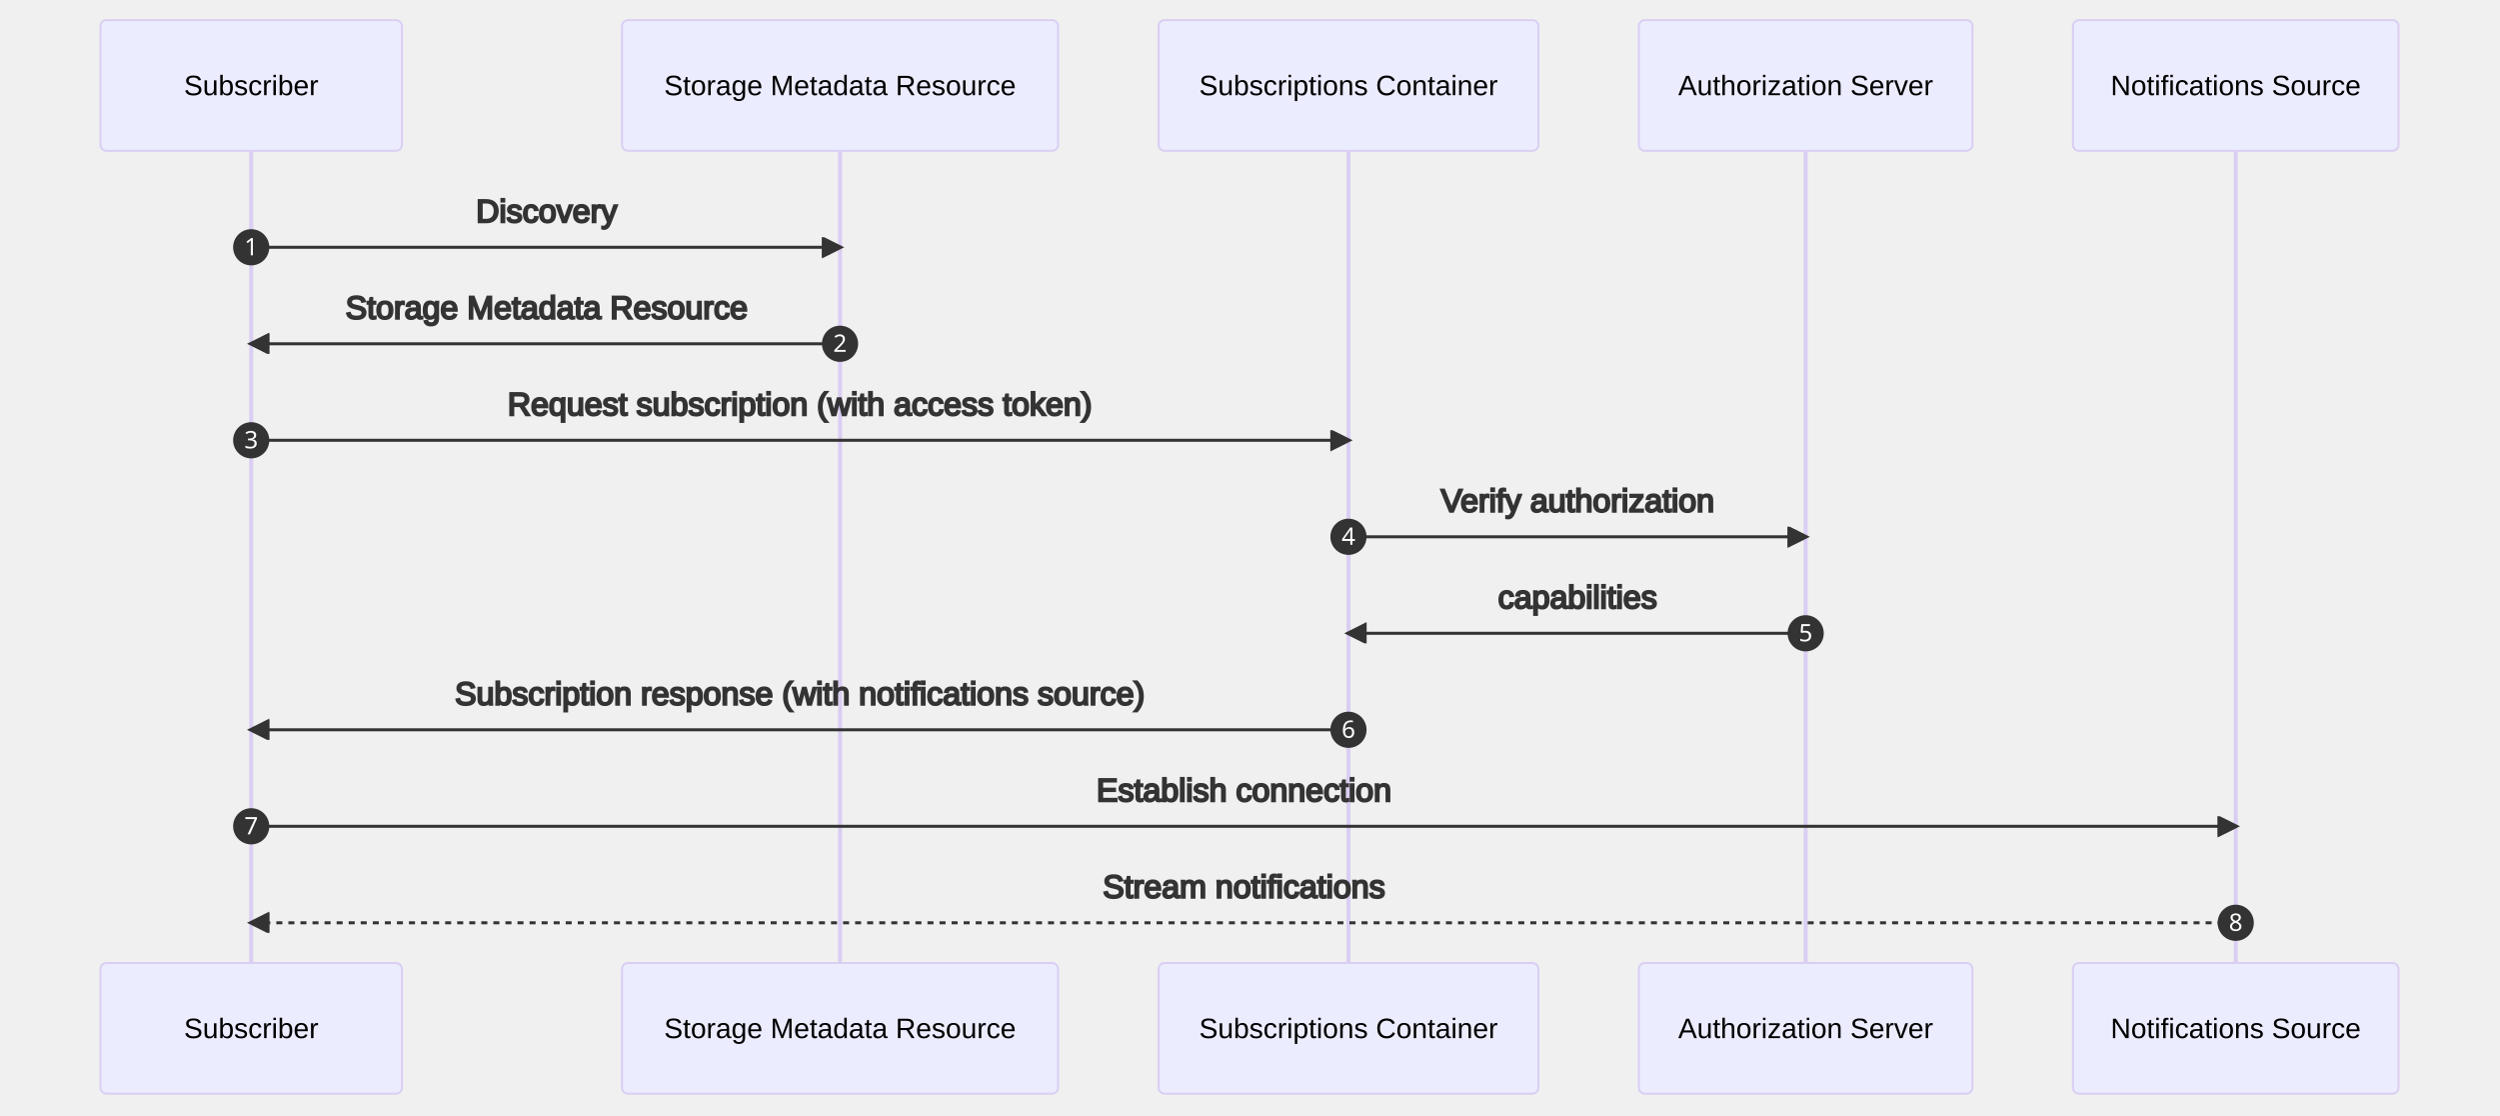
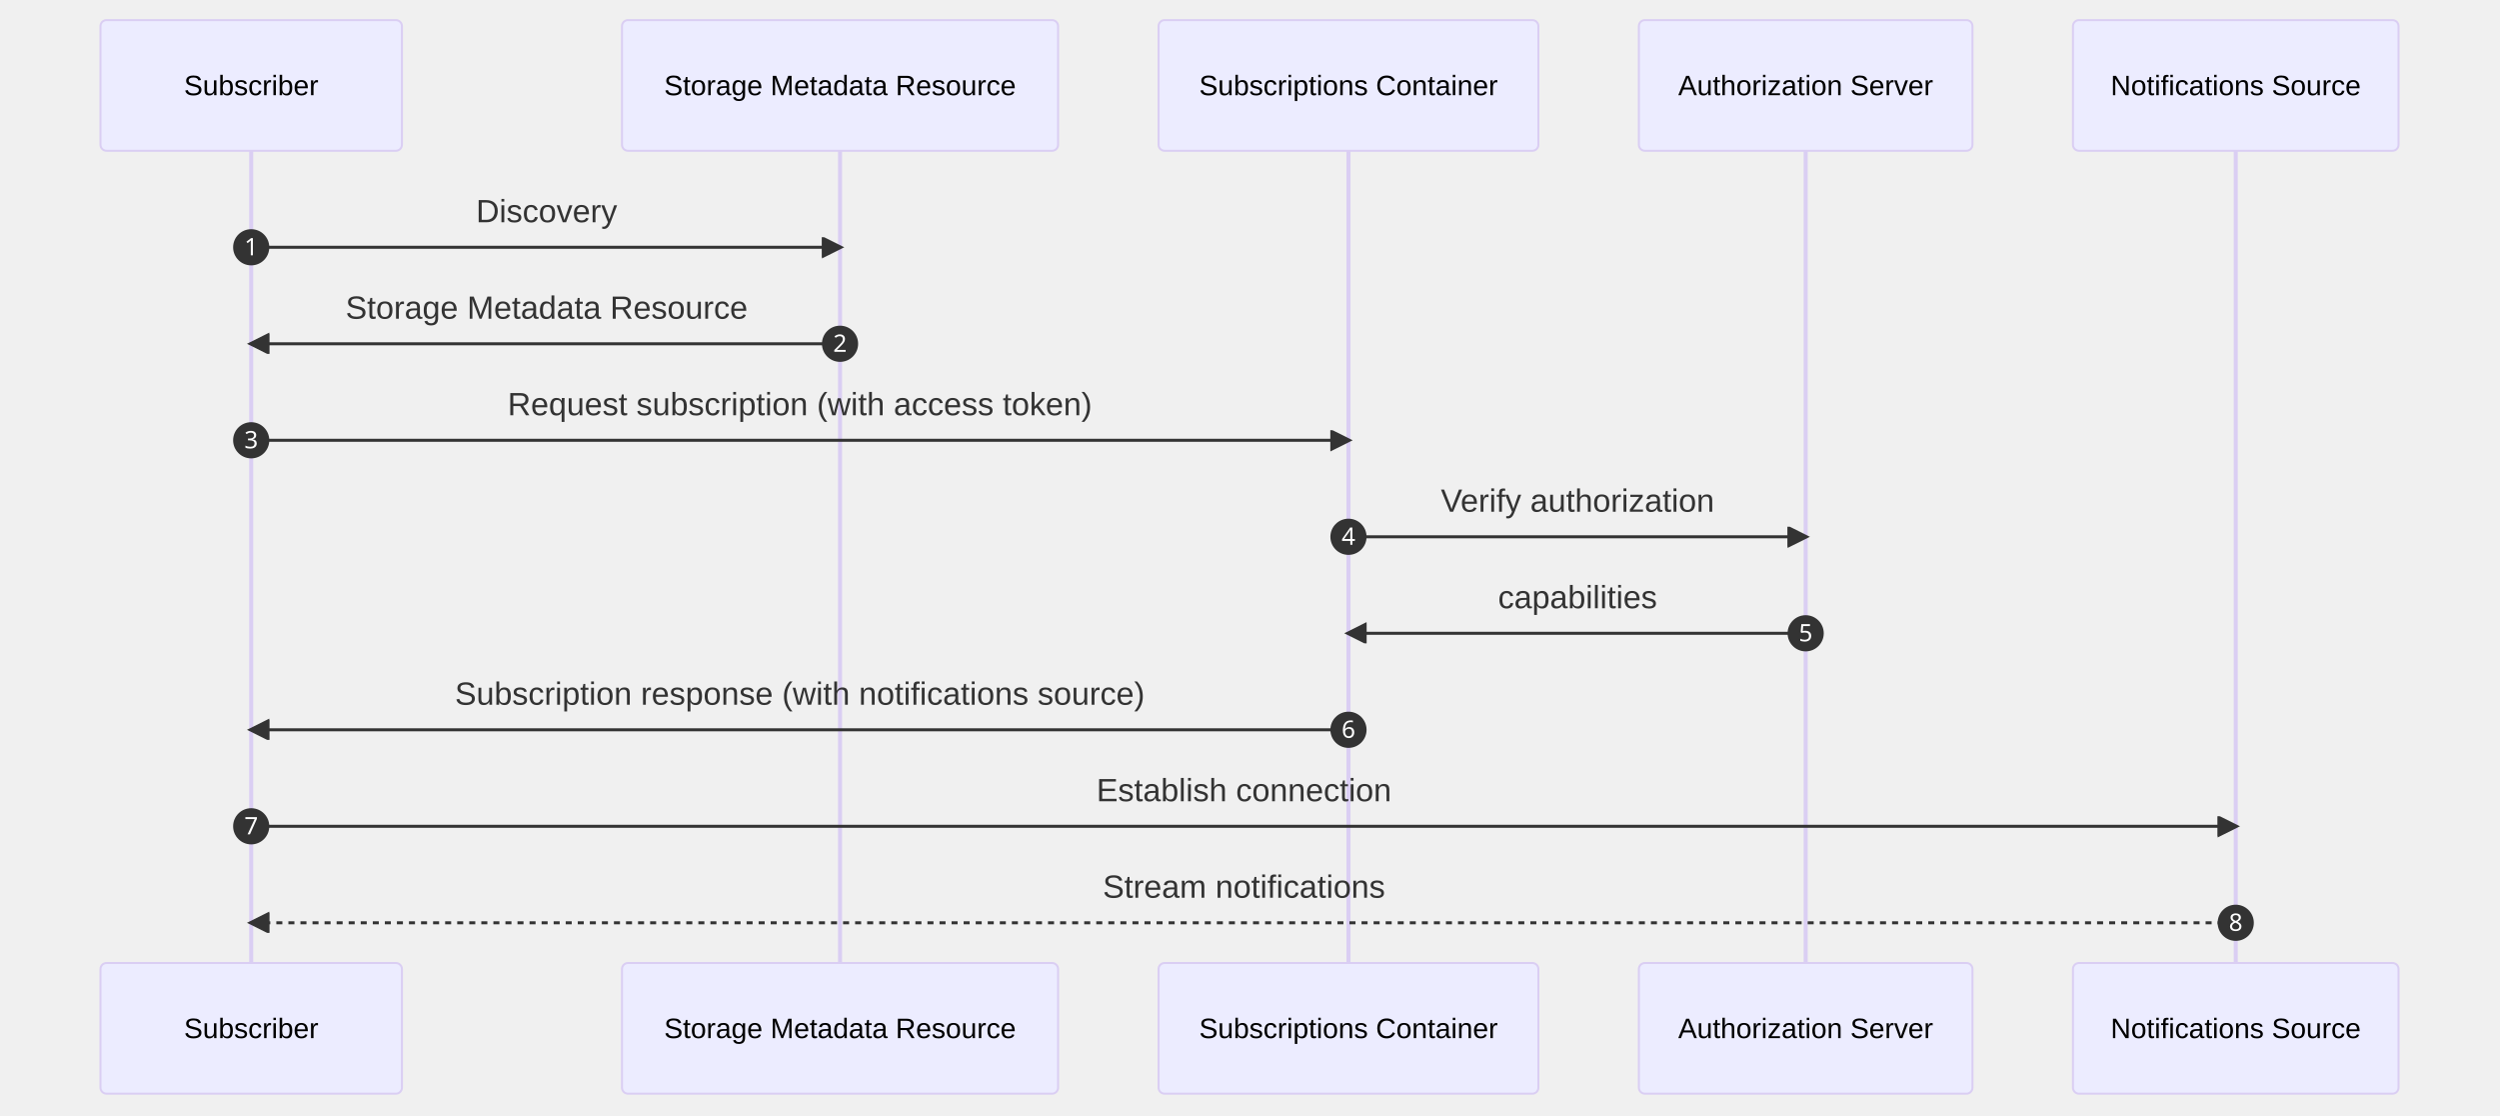
- <svg xmlns="http://www.w3.org/2000/svg" aria-labelledby="chart-title-mermaid-1664380200649 chart-desc-mermaid-1664380200649" role="img" viewBox="-50 -10 1243.5 555" style="max-width: 1243.5px; background-color: white;" height="555" width="100%" id="mermaid-1664380200649">
-   <style>#mermaid-1664380200649 {font-family:"trebuchet ms",verdana,arial,sans-serif;font-size:16px;fill:#333;}#mermaid-1664380200649 .error-icon{fill:#552222;}#mermaid-1664380200649 .error-text{fill:#552222;stroke:#552222;}#mermaid-1664380200649 .edge-thickness-normal{stroke-width:2px;}#mermaid-1664380200649 .edge-thickness-thick{stroke-width:3.5px;}#mermaid-1664380200649 .edge-pattern-solid{stroke-dasharray:0;}#mermaid-1664380200649 .edge-pattern-dashed{stroke-dasharray:3;}#mermaid-1664380200649 .edge-pattern-dotted{stroke-dasharray:2;}#mermaid-1664380200649 .marker{fill:#333333;stroke:#333333;}#mermaid-1664380200649 .marker.cross{stroke:#333333;}#mermaid-1664380200649 svg{font-family:"trebuchet ms",verdana,arial,sans-serif;font-size:16px;}#mermaid-1664380200649 .actor{stroke:hsl(259.626, 59.777%, 87.902%);fill:#ECECFF;}#mermaid-1664380200649 text.actor&gt;tspan{fill:black;stroke:none;}#mermaid-1664380200649 .actor-line{stroke:grey;}#mermaid-1664380200649 .messageLine0{stroke-width:1.5;stroke-dasharray:none;stroke:#333;}#mermaid-1664380200649 .messageLine1{stroke-width:1.5;stroke-dasharray:2,2;stroke:#333;}#mermaid-1664380200649 #arrowhead path{fill:#333;stroke:#333;}#mermaid-1664380200649 .sequenceNumber{fill:white;}#mermaid-1664380200649 #sequencenumber{fill:#333;}#mermaid-1664380200649 #crosshead path{fill:#333;stroke:#333;}#mermaid-1664380200649 .messageText{fill:#333;stroke:#333;}#mermaid-1664380200649 .labelBox{stroke:hsl(259.626, 59.777%, 87.902%);fill:#ECECFF;}#mermaid-1664380200649 .labelText,#mermaid-1664380200649 .labelText&gt;tspan{fill:black;stroke:none;}#mermaid-1664380200649 .loopText,#mermaid-1664380200649 .loopText&gt;tspan{fill:black;stroke:none;}#mermaid-1664380200649 .loopLine{stroke-width:2px;stroke-dasharray:2,2;stroke:hsl(259.626, 59.777%, 87.902%);fill:hsl(259.626, 59.777%, 87.902%);}#mermaid-1664380200649 .note{stroke:#aaaa33;fill:#fff5ad;}#mermaid-1664380200649 .noteText,#mermaid-1664380200649 .noteText&gt;tspan{fill:black;stroke:none;}#mermaid-1664380200649 .activation0{fill:#f4f4f4;stroke:#666;}#mermaid-1664380200649 .activation1{fill:#f4f4f4;stroke:#666;}#mermaid-1664380200649 .activation2{fill:#f4f4f4;stroke:#666;}#mermaid-1664380200649 .actorPopupMenu{position:absolute;}#mermaid-1664380200649 .actorPopupMenuPanel{position:absolute;fill:#ECECFF;box-shadow:0px 8px 16px 0px rgba(0,0,0,0.2);filter:drop-shadow(3px 5px 2px rgb(0 0 0 / 0.4));}#mermaid-1664380200649 .actor-man line{stroke:hsl(259.626, 59.777%, 87.902%);fill:#ECECFF;}#mermaid-1664380200649 .actor-man circle,#mermaid-1664380200649 line{stroke:hsl(259.626, 59.777%, 87.902%);fill:#ECECFF;stroke-width:2px;}#mermaid-1664380200649 :root{--mermaid-font-family:"trebuchet ms",verdana,arial,sans-serif;}</style>
+ <svg xmlns="http://www.w3.org/2000/svg" aria-labelledby="chart-title-mermaid-1665851783979 chart-desc-mermaid-1665851783979" role="img" viewBox="-50 -10 1243.5 555" style="max-width: 1243.5px; background-color: white;" width="100%" id="mermaid-1665851783979">
+   <style>#mermaid-1665851783979 {font-family:"trebuchet ms",verdana,arial,sans-serif;font-size:16px;fill:#333;}#mermaid-1665851783979 .error-icon{fill:#552222;}#mermaid-1665851783979 .error-text{fill:#552222;stroke:#552222;}#mermaid-1665851783979 .edge-thickness-normal{stroke-width:2px;}#mermaid-1665851783979 .edge-thickness-thick{stroke-width:3.5px;}#mermaid-1665851783979 .edge-pattern-solid{stroke-dasharray:0;}#mermaid-1665851783979 .edge-pattern-dashed{stroke-dasharray:3;}#mermaid-1665851783979 .edge-pattern-dotted{stroke-dasharray:2;}#mermaid-1665851783979 .marker{fill:#333333;stroke:#333333;}#mermaid-1665851783979 .marker.cross{stroke:#333333;}#mermaid-1665851783979 svg{font-family:"trebuchet ms",verdana,arial,sans-serif;font-size:16px;}#mermaid-1665851783979 .actor{stroke:hsl(259.626, 59.777%, 87.902%);fill:#ECECFF;}#mermaid-1665851783979 text.actor&gt;tspan{fill:black;stroke:none;}#mermaid-1665851783979 .actor-line{stroke:grey;}#mermaid-1665851783979 .messageLine0{stroke-width:1.5;stroke-dasharray:none;stroke:#333;}#mermaid-1665851783979 .messageLine1{stroke-width:1.5;stroke-dasharray:2,2;stroke:#333;}#mermaid-1665851783979 #arrowhead path{fill:#333;stroke:#333;}#mermaid-1665851783979 .sequenceNumber{fill:white;}#mermaid-1665851783979 #sequencenumber{fill:#333;}#mermaid-1665851783979 #crosshead path{fill:#333;stroke:#333;}#mermaid-1665851783979 .messageText{fill:#333;stroke:none;}#mermaid-1665851783979 .labelBox{stroke:hsl(259.626, 59.777%, 87.902%);fill:#ECECFF;}#mermaid-1665851783979 .labelText,#mermaid-1665851783979 .labelText&gt;tspan{fill:black;stroke:none;}#mermaid-1665851783979 .loopText,#mermaid-1665851783979 .loopText&gt;tspan{fill:black;stroke:none;}#mermaid-1665851783979 .loopLine{stroke-width:2px;stroke-dasharray:2,2;stroke:hsl(259.626, 59.777%, 87.902%);fill:hsl(259.626, 59.777%, 87.902%);}#mermaid-1665851783979 .note{stroke:#aaaa33;fill:#fff5ad;}#mermaid-1665851783979 .noteText,#mermaid-1665851783979 .noteText&gt;tspan{fill:black;stroke:none;}#mermaid-1665851783979 .activation0{fill:#f4f4f4;stroke:#666;}#mermaid-1665851783979 .activation1{fill:#f4f4f4;stroke:#666;}#mermaid-1665851783979 .activation2{fill:#f4f4f4;stroke:#666;}#mermaid-1665851783979 .actorPopupMenu{position:absolute;}#mermaid-1665851783979 .actorPopupMenuPanel{position:absolute;fill:#ECECFF;box-shadow:0px 8px 16px 0px rgba(0,0,0,0.2);filter:drop-shadow(3px 5px 2px rgb(0 0 0 / 0.4));}#mermaid-1665851783979 .actor-man line{stroke:hsl(259.626, 59.777%, 87.902%);fill:#ECECFF;}#mermaid-1665851783979 .actor-man circle,#mermaid-1665851783979 line{stroke:hsl(259.626, 59.777%, 87.902%);fill:#ECECFF;stroke-width:2px;}#mermaid-1665851783979 :root{--mermaid-font-family:"trebuchet ms",verdana,arial,sans-serif;}</style>
  <g />
  <defs>
    <symbol height="24" width="24" id="computer">
      <path d="M2 2v13h20v-13h-20zm18 11h-16v-9h16v9zm-10.228 6l.466-1h3.524l.467 1h-4.457zm14.228 3h-24l2-6h2.104l-1.33 4h18.45l-1.297-4h2.073l2 6zm-5-10h-14v-7h14v7z" transform="scale(.5)" />
    </symbol>
  </defs>
  <defs>
    <symbol clip-rule="evenodd" fill-rule="evenodd" id="database">
      <path d="M12.258.001l.256.004.255.005.253.008.251.01.249.012.247.015.246.016.242.019.241.02.239.023.236.024.233.027.231.028.229.031.225.032.223.034.22.036.217.038.214.04.211.041.208.043.205.045.201.046.198.048.194.05.191.051.187.053.183.054.18.056.175.057.172.059.168.06.163.061.16.063.155.064.15.066.074.033.073.033.071.034.07.034.069.035.068.035.067.035.066.035.064.036.064.036.062.036.06.036.06.037.058.037.058.037.055.038.055.038.053.038.052.038.051.039.05.039.048.039.047.039.045.04.044.04.043.04.041.04.04.041.039.041.037.041.036.041.034.041.033.042.032.042.03.042.029.042.027.042.026.043.024.043.023.043.021.043.02.043.018.044.017.043.015.044.013.044.012.044.011.045.009.044.007.045.006.045.004.045.002.045.001.045v17l-.001.045-.002.045-.004.045-.006.045-.007.045-.009.044-.011.045-.012.044-.013.044-.015.044-.017.043-.018.044-.02.043-.021.043-.023.043-.024.043-.026.043-.027.042-.029.042-.03.042-.032.042-.033.042-.034.041-.036.041-.037.041-.039.041-.04.041-.041.04-.043.04-.044.04-.045.04-.047.039-.048.039-.05.039-.051.039-.052.038-.053.038-.055.038-.055.038-.058.037-.058.037-.06.037-.06.036-.062.036-.064.036-.064.036-.066.035-.067.035-.068.035-.069.035-.07.034-.071.034-.073.033-.074.033-.15.066-.155.064-.16.063-.163.061-.168.06-.172.059-.175.057-.18.056-.183.054-.187.053-.191.051-.194.05-.198.048-.201.046-.205.045-.208.043-.211.041-.214.04-.217.038-.22.036-.223.034-.225.032-.229.031-.231.028-.233.027-.236.024-.239.023-.241.02-.242.019-.246.016-.247.015-.249.012-.251.01-.253.008-.255.005-.256.004-.258.001-.258-.001-.256-.004-.255-.005-.253-.008-.251-.01-.249-.012-.247-.015-.245-.016-.243-.019-.241-.02-.238-.023-.236-.024-.234-.027-.231-.028-.228-.031-.226-.032-.223-.034-.22-.036-.217-.038-.214-.04-.211-.041-.208-.043-.204-.045-.201-.046-.198-.048-.195-.05-.19-.051-.187-.053-.184-.054-.179-.056-.176-.057-.172-.059-.167-.06-.164-.061-.159-.063-.155-.064-.151-.066-.074-.033-.072-.033-.072-.034-.07-.034-.069-.035-.068-.035-.067-.035-.066-.035-.064-.036-.063-.036-.062-.036-.061-.036-.06-.037-.058-.037-.057-.037-.056-.038-.055-.038-.053-.038-.052-.038-.051-.039-.049-.039-.049-.039-.046-.039-.046-.04-.044-.04-.043-.04-.041-.04-.04-.041-.039-.041-.037-.041-.036-.041-.034-.041-.033-.042-.032-.042-.03-.042-.029-.042-.027-.042-.026-.043-.024-.043-.023-.043-.021-.043-.02-.043-.018-.044-.017-.043-.015-.044-.013-.044-.012-.044-.011-.045-.009-.044-.007-.045-.006-.045-.004-.045-.002-.045-.001-.045v-17l.001-.045.002-.045.004-.045.006-.045.007-.045.009-.044.011-.045.012-.044.013-.044.015-.044.017-.043.018-.044.02-.043.021-.043.023-.043.024-.043.026-.043.027-.042.029-.042.03-.042.032-.042.033-.042.034-.041.036-.041.037-.041.039-.041.04-.041.041-.04.043-.04.044-.04.046-.04.046-.039.049-.039.049-.039.051-.039.052-.038.053-.038.055-.038.056-.038.057-.037.058-.037.06-.037.061-.036.062-.036.063-.036.064-.036.066-.035.067-.035.068-.035.069-.035.07-.034.072-.034.072-.033.074-.033.151-.066.155-.064.159-.063.164-.061.167-.06.172-.059.176-.057.179-.056.184-.054.187-.053.19-.051.195-.05.198-.048.201-.046.204-.045.208-.043.211-.041.214-.04.217-.038.22-.036.223-.034.226-.032.228-.031.231-.028.234-.027.236-.024.238-.023.241-.02.243-.019.245-.016.247-.015.249-.012.251-.01.253-.008.255-.005.256-.004.258-.001.258.001zm-9.258 20.499v.01l.001.021.003.021.004.022.005.021.006.022.007.022.009.023.01.022.011.023.012.023.013.023.015.023.016.024.017.023.018.024.019.024.021.024.022.025.023.024.024.025.052.049.056.05.061.051.066.051.07.051.075.051.079.052.084.052.088.052.092.052.097.052.102.051.105.052.11.052.114.051.119.051.123.051.127.05.131.05.135.05.139.048.144.049.147.047.152.047.155.047.16.045.163.045.167.043.171.043.176.041.178.041.183.039.187.039.19.037.194.035.197.035.202.033.204.031.209.03.212.029.216.027.219.025.222.024.226.021.23.02.233.018.236.016.24.015.243.012.246.01.249.008.253.005.256.004.259.001.26-.001.257-.004.254-.005.25-.008.247-.011.244-.012.241-.014.237-.016.233-.018.231-.021.226-.021.224-.024.22-.026.216-.027.212-.028.21-.031.205-.031.202-.034.198-.034.194-.036.191-.037.187-.039.183-.04.179-.04.175-.042.172-.043.168-.044.163-.045.16-.046.155-.046.152-.047.148-.048.143-.049.139-.049.136-.05.131-.05.126-.05.123-.051.118-.052.114-.051.11-.052.106-.052.101-.052.096-.052.092-.052.088-.053.083-.051.079-.052.074-.052.07-.051.065-.051.06-.051.056-.05.051-.05.023-.024.023-.025.021-.024.02-.024.019-.024.018-.024.017-.024.015-.023.014-.024.013-.023.012-.023.01-.023.01-.022.008-.022.006-.022.006-.022.004-.022.004-.021.001-.021.001-.021v-4.127l-.077.055-.08.053-.083.054-.085.053-.087.052-.09.052-.093.051-.095.05-.097.05-.1.049-.102.049-.105.048-.106.047-.109.047-.111.046-.114.045-.115.045-.118.044-.12.043-.122.042-.124.042-.126.041-.128.04-.13.04-.132.038-.134.038-.135.037-.138.037-.139.035-.142.035-.143.034-.144.033-.147.032-.148.031-.15.03-.151.03-.153.029-.154.027-.156.027-.158.026-.159.025-.161.024-.162.023-.163.022-.165.021-.166.02-.167.019-.169.018-.169.017-.171.016-.173.015-.173.014-.175.013-.175.012-.177.011-.178.01-.179.008-.179.008-.181.006-.182.005-.182.004-.184.003-.184.002h-.37l-.184-.002-.184-.003-.182-.004-.182-.005-.181-.006-.179-.008-.179-.008-.178-.01-.176-.011-.176-.012-.175-.013-.173-.014-.172-.015-.171-.016-.17-.017-.169-.018-.167-.019-.166-.02-.165-.021-.163-.022-.162-.023-.161-.024-.159-.025-.157-.026-.156-.027-.155-.027-.153-.029-.151-.03-.15-.03-.148-.031-.146-.032-.145-.033-.143-.034-.141-.035-.14-.035-.137-.037-.136-.037-.134-.038-.132-.038-.13-.04-.128-.04-.126-.041-.124-.042-.122-.042-.12-.044-.117-.043-.116-.045-.113-.045-.112-.046-.109-.047-.106-.047-.105-.048-.102-.049-.1-.049-.097-.05-.095-.05-.093-.052-.09-.051-.087-.052-.085-.053-.083-.054-.08-.054-.077-.054v4.127zm0-5.654v.011l.001.021.003.021.004.021.005.022.006.022.007.022.009.022.01.022.011.023.012.023.013.023.015.024.016.023.017.024.018.024.019.024.021.024.022.024.023.025.024.024.052.05.056.05.061.05.066.051.07.051.075.052.079.051.084.052.088.052.092.052.097.052.102.052.105.052.11.051.114.051.119.052.123.05.127.051.131.05.135.049.139.049.144.048.147.048.152.047.155.046.16.045.163.045.167.044.171.042.176.042.178.04.183.04.187.038.19.037.194.036.197.034.202.033.204.032.209.03.212.028.216.027.219.025.222.024.226.022.23.02.233.018.236.016.24.014.243.012.246.01.249.008.253.006.256.003.259.001.26-.001.257-.003.254-.006.25-.008.247-.01.244-.012.241-.015.237-.016.233-.018.231-.02.226-.022.224-.024.22-.025.216-.027.212-.029.21-.03.205-.032.202-.033.198-.035.194-.036.191-.037.187-.039.183-.039.179-.041.175-.042.172-.043.168-.044.163-.045.16-.045.155-.047.152-.047.148-.048.143-.048.139-.05.136-.049.131-.05.126-.051.123-.051.118-.051.114-.052.11-.052.106-.052.101-.052.096-.052.092-.052.088-.052.083-.052.079-.052.074-.051.07-.052.065-.051.06-.05.056-.051.051-.049.023-.025.023-.024.021-.025.02-.024.019-.024.018-.024.017-.024.015-.023.014-.023.013-.024.012-.022.01-.023.01-.023.008-.022.006-.022.006-.022.004-.021.004-.022.001-.021.001-.021v-4.139l-.077.054-.08.054-.083.054-.085.052-.087.053-.09.051-.093.051-.095.051-.097.05-.1.049-.102.049-.105.048-.106.047-.109.047-.111.046-.114.045-.115.044-.118.044-.12.044-.122.042-.124.042-.126.041-.128.04-.13.039-.132.039-.134.038-.135.037-.138.036-.139.036-.142.035-.143.033-.144.033-.147.033-.148.031-.15.03-.151.03-.153.028-.154.028-.156.027-.158.026-.159.025-.161.024-.162.023-.163.022-.165.021-.166.02-.167.019-.169.018-.169.017-.171.016-.173.015-.173.014-.175.013-.175.012-.177.011-.178.009-.179.009-.179.007-.181.007-.182.005-.182.004-.184.003-.184.002h-.37l-.184-.002-.184-.003-.182-.004-.182-.005-.181-.007-.179-.007-.179-.009-.178-.009-.176-.011-.176-.012-.175-.013-.173-.014-.172-.015-.171-.016-.17-.017-.169-.018-.167-.019-.166-.02-.165-.021-.163-.022-.162-.023-.161-.024-.159-.025-.157-.026-.156-.027-.155-.028-.153-.028-.151-.03-.15-.03-.148-.031-.146-.033-.145-.033-.143-.033-.141-.035-.14-.036-.137-.036-.136-.037-.134-.038-.132-.039-.13-.039-.128-.04-.126-.041-.124-.042-.122-.043-.12-.043-.117-.044-.116-.044-.113-.046-.112-.046-.109-.046-.106-.047-.105-.048-.102-.049-.1-.049-.097-.05-.095-.051-.093-.051-.09-.051-.087-.053-.085-.052-.083-.054-.08-.054-.077-.054v4.139zm0-5.666v.011l.001.02.003.022.004.021.005.022.006.021.007.022.009.023.01.022.011.023.012.023.013.023.015.023.016.024.017.024.018.023.019.024.021.025.022.024.023.024.024.025.052.05.056.05.061.05.066.051.07.051.075.052.079.051.084.052.088.052.092.052.097.052.102.052.105.051.11.052.114.051.119.051.123.051.127.05.131.05.135.05.139.049.144.048.147.048.152.047.155.046.16.045.163.045.167.043.171.043.176.042.178.04.183.04.187.038.19.037.194.036.197.034.202.033.204.032.209.03.212.028.216.027.219.025.222.024.226.021.23.02.233.018.236.017.24.014.243.012.246.01.249.008.253.006.256.003.259.001.26-.001.257-.003.254-.006.25-.008.247-.01.244-.013.241-.014.237-.016.233-.018.231-.02.226-.022.224-.024.22-.025.216-.027.212-.029.21-.03.205-.032.202-.033.198-.035.194-.036.191-.037.187-.039.183-.039.179-.041.175-.042.172-.043.168-.044.163-.045.16-.045.155-.047.152-.047.148-.048.143-.049.139-.049.136-.049.131-.051.126-.05.123-.051.118-.052.114-.051.11-.052.106-.052.101-.052.096-.052.092-.052.088-.052.083-.052.079-.052.074-.052.07-.051.065-.051.06-.051.056-.05.051-.049.023-.025.023-.025.021-.024.02-.024.019-.024.018-.024.017-.024.015-.023.014-.024.013-.023.012-.023.01-.022.01-.023.008-.022.006-.022.006-.022.004-.022.004-.021.001-.021.001-.021v-4.153l-.077.054-.08.054-.083.053-.085.053-.087.053-.09.051-.093.051-.095.051-.097.05-.1.049-.102.048-.105.048-.106.048-.109.046-.111.046-.114.046-.115.044-.118.044-.12.043-.122.043-.124.042-.126.041-.128.04-.13.039-.132.039-.134.038-.135.037-.138.036-.139.036-.142.034-.143.034-.144.033-.147.032-.148.032-.15.03-.151.03-.153.028-.154.028-.156.027-.158.026-.159.024-.161.024-.162.023-.163.023-.165.021-.166.02-.167.019-.169.018-.169.017-.171.016-.173.015-.173.014-.175.013-.175.012-.177.01-.178.01-.179.009-.179.007-.181.006-.182.006-.182.004-.184.003-.184.001-.185.001-.185-.001-.184-.001-.184-.003-.182-.004-.182-.006-.181-.006-.179-.007-.179-.009-.178-.01-.176-.01-.176-.012-.175-.013-.173-.014-.172-.015-.171-.016-.17-.017-.169-.018-.167-.019-.166-.02-.165-.021-.163-.023-.162-.023-.161-.024-.159-.024-.157-.026-.156-.027-.155-.028-.153-.028-.151-.03-.15-.03-.148-.032-.146-.032-.145-.033-.143-.034-.141-.034-.14-.036-.137-.036-.136-.037-.134-.038-.132-.039-.13-.039-.128-.041-.126-.041-.124-.041-.122-.043-.12-.043-.117-.044-.116-.044-.113-.046-.112-.046-.109-.046-.106-.048-.105-.048-.102-.048-.1-.05-.097-.049-.095-.051-.093-.051-.09-.052-.087-.052-.085-.053-.083-.053-.08-.054-.077-.054v4.153zm8.74-8.179l-.257.004-.254.005-.25.008-.247.011-.244.012-.241.014-.237.016-.233.018-.231.021-.226.022-.224.023-.22.026-.216.027-.212.028-.21.031-.205.032-.202.033-.198.034-.194.036-.191.038-.187.038-.183.04-.179.041-.175.042-.172.043-.168.043-.163.045-.16.046-.155.046-.152.048-.148.048-.143.048-.139.049-.136.05-.131.05-.126.051-.123.051-.118.051-.114.052-.11.052-.106.052-.101.052-.096.052-.092.052-.088.052-.083.052-.079.052-.074.051-.07.052-.065.051-.06.05-.056.05-.051.05-.023.025-.023.024-.021.024-.02.025-.019.024-.018.024-.017.023-.015.024-.014.023-.013.023-.012.023-.01.023-.01.022-.008.022-.006.023-.006.021-.004.022-.004.021-.001.021-.001.021.001.021.001.021.004.021.004.022.006.021.006.023.008.022.01.022.01.023.012.023.013.023.014.023.015.024.017.023.018.024.019.024.02.025.021.024.023.024.023.025.051.05.056.05.06.05.065.051.07.052.074.051.079.052.083.052.088.052.092.052.096.052.101.052.106.052.11.052.114.052.118.051.123.051.126.051.131.05.136.05.139.049.143.048.148.048.152.048.155.046.16.046.163.045.168.043.172.043.175.042.179.041.183.04.187.038.191.038.194.036.198.034.202.033.205.032.21.031.212.028.216.027.22.026.224.023.226.022.231.021.233.018.237.016.241.014.244.012.247.011.25.008.254.005.257.004.26.001.26-.001.257-.004.254-.005.25-.008.247-.011.244-.012.241-.014.237-.016.233-.018.231-.021.226-.022.224-.023.22-.026.216-.027.212-.028.21-.031.205-.032.202-.033.198-.034.194-.036.191-.038.187-.038.183-.04.179-.041.175-.042.172-.043.168-.043.163-.045.16-.046.155-.046.152-.048.148-.048.143-.048.139-.049.136-.05.131-.05.126-.051.123-.051.118-.051.114-.052.11-.052.106-.052.101-.052.096-.052.092-.052.088-.052.083-.052.079-.052.074-.051.07-.052.065-.051.06-.05.056-.05.051-.05.023-.025.023-.024.021-.024.02-.025.019-.024.018-.024.017-.023.015-.024.014-.023.013-.023.012-.023.01-.023.01-.022.008-.022.006-.023.006-.021.004-.022.004-.021.001-.021.001-.021-.001-.021-.001-.021-.004-.021-.004-.022-.006-.021-.006-.023-.008-.022-.01-.022-.01-.023-.012-.023-.013-.023-.014-.023-.015-.024-.017-.023-.018-.024-.019-.024-.02-.025-.021-.024-.023-.024-.023-.025-.051-.05-.056-.05-.06-.05-.065-.051-.07-.052-.074-.051-.079-.052-.083-.052-.088-.052-.092-.052-.096-.052-.101-.052-.106-.052-.11-.052-.114-.052-.118-.051-.123-.051-.126-.051-.131-.05-.136-.05-.139-.049-.143-.048-.148-.048-.152-.048-.155-.046-.16-.046-.163-.045-.168-.043-.172-.043-.175-.042-.179-.041-.183-.04-.187-.038-.191-.038-.194-.036-.198-.034-.202-.033-.205-.032-.21-.031-.212-.028-.216-.027-.22-.026-.224-.023-.226-.022-.231-.021-.233-.018-.237-.016-.241-.014-.244-.012-.247-.011-.25-.008-.254-.005-.257-.004-.26-.001-.26.001z" transform="scale(.5)" />
    </symbol>
  </defs>
  <defs>
    <symbol height="24" width="24" id="clock">
      <path d="M12 2c5.514 0 10 4.486 10 10s-4.486 10-10 10-10-4.486-10-10 4.486-10 10-10zm0-2c-6.627 0-12 5.373-12 12s5.373 12 12 12 12-5.373 12-12-5.373-12-12-12zm5.848 12.459c.202.038.202.333.001.372-1.907.361-6.045 1.111-6.547 1.111-.719 0-1.301-.582-1.301-1.301 0-.512.77-5.447 1.125-7.445.034-.192.312-.181.343.014l.985 6.238 5.394 1.011z" transform="scale(.5)" />
    </symbol>
  </defs>
  <g>
    <line stroke="#999" stroke-width="0.5px" class="200" y2="489" x2="75" y1="5" x1="75" id="actor0" />
    <g id="root-0">
      <rect class="actor" ry="3" rx="3" height="65" width="150" stroke="#666" fill="#eaeaea" y="0" x="0" />
      <text style="text-anchor: middle; font-size: 14px; font-weight: 400;" class="actor" alignment-baseline="central" dominant-baseline="central" y="32.5" x="75">
        <tspan dy="0" x="75">Subscriber</tspan>
      </text>
    </g>
  </g>
  <g>
    <line stroke="#999" stroke-width="0.5px" class="200" y2="489" x2="368" y1="5" x1="368" id="actor1" />
    <g id="root-1">
      <rect class="actor" ry="3" rx="3" height="65" width="217" stroke="#666" fill="#eaeaea" y="0" x="259.5" />
      <text style="text-anchor: middle; font-size: 14px; font-weight: 400;" class="actor" alignment-baseline="central" dominant-baseline="central" y="32.5" x="368">
        <tspan dy="0" x="368">Storage Metadata Resource</tspan>
      </text>
    </g>
  </g>
  <g>
    <line stroke="#999" stroke-width="0.5px" class="200" y2="489" x2="621" y1="5" x1="621" id="actor2" />
    <g id="root-2">
      <rect class="actor" ry="3" rx="3" height="65" width="189" stroke="#666" fill="#eaeaea" y="0" x="526.5" />
      <text style="text-anchor: middle; font-size: 14px; font-weight: 400;" class="actor" alignment-baseline="central" dominant-baseline="central" y="32.5" x="621">
        <tspan dy="0" x="621">Subscriptions Container</tspan>
      </text>
    </g>
  </g>
  <g>
    <line stroke="#999" stroke-width="0.5px" class="200" y2="489" x2="848.5" y1="5" x1="848.5" id="actor3" />
    <g id="root-3">
      <rect class="actor" ry="3" rx="3" height="65" width="166" stroke="#666" fill="#eaeaea" y="0" x="765.5" />
      <text style="text-anchor: middle; font-size: 14px; font-weight: 400;" class="actor" alignment-baseline="central" dominant-baseline="central" y="32.5" x="848.5">
        <tspan dy="0" x="848.5">Authorization Server</tspan>
      </text>
    </g>
  </g>
  <g>
    <line stroke="#999" stroke-width="0.5px" class="200" y2="489" x2="1062.5" y1="5" x1="1062.5" id="actor4" />
    <g id="root-4">
      <rect class="actor" ry="3" rx="3" height="65" width="162" stroke="#666" fill="#eaeaea" y="0" x="981.5" />
      <text style="text-anchor: middle; font-size: 14px; font-weight: 400;" class="actor" alignment-baseline="central" dominant-baseline="central" y="32.5" x="1062.5">
        <tspan dy="0" x="1062.5">Notifications Source</tspan>
      </text>
    </g>
  </g>
  <defs>
    <marker orient="auto" markerHeight="12" markerWidth="12" markerUnits="userSpaceOnUse" refY="5" refX="9" id="arrowhead">
      <path d="M 0 0 L 10 5 L 0 10 z" />
    </marker>
  </defs>
  <defs>
    <marker refY="4" refX="16" orient="auto" markerHeight="8" markerWidth="15" id="crosshead">
      <path style="stroke-dasharray: 0, 0;" d="M 9,2 V 6 L16,4 Z" stroke-width="1px" stroke="#000000" fill="black" />
      <path style="stroke-dasharray: 0, 0;" d="M 0,1 L 6,7 M 6,1 L 0,7" stroke-width="1px" stroke="#000000" fill="none" />
    </marker>
  </defs>
  <defs>
    <marker orient="auto" markerHeight="28" markerWidth="20" refY="7" refX="18" id="filled-head">
      <path d="M 18,7 L9,13 L14,7 L9,1 Z" />
    </marker>
  </defs>
  <defs>
    <marker orient="auto" markerHeight="40" markerWidth="60" refY="15" refX="15" id="sequencenumber">
      <circle r="6" cy="15" cx="15" />
    </marker>
  </defs>
  <text style="font-size: 16px; font-weight: 400;" dy="1em" class="messageText" alignment-baseline="middle" dominant-baseline="middle" text-anchor="middle" y="80" x="222">Discovery</text>
  <line style="fill: none;" marker-start="url(#sequencenumber)" marker-end="url(#arrowhead)" stroke="none" stroke-width="2" class="messageLine0" y2="113" x2="368" y1="113" x1="75" />
  <text class="sequenceNumber" text-anchor="middle" font-size="12px" font-family="sans-serif" y="117" x="75">1</text>
  <text style="font-size: 16px; font-weight: 400;" dy="1em" class="messageText" alignment-baseline="middle" dominant-baseline="middle" text-anchor="middle" y="128" x="222">Storage Metadata Resource</text>
  <line style="fill: none;" marker-start="url(#sequencenumber)" marker-end="url(#arrowhead)" stroke="none" stroke-width="2" class="messageLine0" y2="161" x2="75" y1="161" x1="368" />
  <text class="sequenceNumber" text-anchor="middle" font-size="12px" font-family="sans-serif" y="165" x="368">2</text>
  <text style="font-size: 16px; font-weight: 400;" dy="1em" class="messageText" alignment-baseline="middle" dominant-baseline="middle" text-anchor="middle" y="176" x="348">Request subscription (with access token)</text>
  <line style="fill: none;" marker-start="url(#sequencenumber)" marker-end="url(#arrowhead)" stroke="none" stroke-width="2" class="messageLine0" y2="209" x2="621" y1="209" x1="75" />
  <text class="sequenceNumber" text-anchor="middle" font-size="12px" font-family="sans-serif" y="213" x="75">3</text>
  <text style="font-size: 16px; font-weight: 400;" dy="1em" class="messageText" alignment-baseline="middle" dominant-baseline="middle" text-anchor="middle" y="224" x="735">Verify authorization</text>
  <line style="fill: none;" marker-start="url(#sequencenumber)" marker-end="url(#arrowhead)" stroke="none" stroke-width="2" class="messageLine0" y2="257" x2="848.5" y1="257" x1="621" />
  <text class="sequenceNumber" text-anchor="middle" font-size="12px" font-family="sans-serif" y="261" x="621">4</text>
  <text style="font-size: 16px; font-weight: 400;" dy="1em" class="messageText" alignment-baseline="middle" dominant-baseline="middle" text-anchor="middle" y="272" x="735">capabilities</text>
  <line style="fill: none;" marker-start="url(#sequencenumber)" marker-end="url(#arrowhead)" stroke="none" stroke-width="2" class="messageLine0" y2="305" x2="621" y1="305" x1="848.5" />
  <text class="sequenceNumber" text-anchor="middle" font-size="12px" font-family="sans-serif" y="309" x="848.5">5</text>
  <text style="font-size: 16px; font-weight: 400;" dy="1em" class="messageText" alignment-baseline="middle" dominant-baseline="middle" text-anchor="middle" y="320" x="348">Subscription response (with notifications source)</text>
  <line style="fill: none;" marker-start="url(#sequencenumber)" marker-end="url(#arrowhead)" stroke="none" stroke-width="2" class="messageLine0" y2="353" x2="75" y1="353" x1="621" />
  <text class="sequenceNumber" text-anchor="middle" font-size="12px" font-family="sans-serif" y="357" x="621">6</text>
  <text style="font-size: 16px; font-weight: 400;" dy="1em" class="messageText" alignment-baseline="middle" dominant-baseline="middle" text-anchor="middle" y="368" x="569">Establish connection</text>
  <line style="fill: none;" marker-start="url(#sequencenumber)" marker-end="url(#arrowhead)" stroke="none" stroke-width="2" class="messageLine0" y2="401" x2="1062.5" y1="401" x1="75" />
  <text class="sequenceNumber" text-anchor="middle" font-size="12px" font-family="sans-serif" y="405" x="75">7</text>
  <text style="font-size: 16px; font-weight: 400;" dy="1em" class="messageText" alignment-baseline="middle" dominant-baseline="middle" text-anchor="middle" y="416" x="569">Stream notifications</text>
  <line style="stroke-dasharray: 3, 3; fill: none;" marker-start="url(#sequencenumber)" marker-end="url(#arrowhead)" stroke="none" stroke-width="2" class="messageLine1" y2="449" x2="75" y1="449" x1="1062.5" />
  <text class="sequenceNumber" text-anchor="middle" font-size="12px" font-family="sans-serif" y="453" x="1062.5">8</text>
  <g>
    <rect class="actor" ry="3" rx="3" height="65" width="150" stroke="#666" fill="#eaeaea" y="469" x="0" />
    <text style="text-anchor: middle; font-size: 14px; font-weight: 400;" class="actor" alignment-baseline="central" dominant-baseline="central" y="501.5" x="75">
      <tspan dy="0" x="75">Subscriber</tspan>
    </text>
  </g>
  <g>
    <rect class="actor" ry="3" rx="3" height="65" width="217" stroke="#666" fill="#eaeaea" y="469" x="259.5" />
    <text style="text-anchor: middle; font-size: 14px; font-weight: 400;" class="actor" alignment-baseline="central" dominant-baseline="central" y="501.5" x="368">
      <tspan dy="0" x="368">Storage Metadata Resource</tspan>
    </text>
  </g>
  <g>
    <rect class="actor" ry="3" rx="3" height="65" width="189" stroke="#666" fill="#eaeaea" y="469" x="526.5" />
    <text style="text-anchor: middle; font-size: 14px; font-weight: 400;" class="actor" alignment-baseline="central" dominant-baseline="central" y="501.5" x="621">
      <tspan dy="0" x="621">Subscriptions Container</tspan>
    </text>
  </g>
  <g>
    <rect class="actor" ry="3" rx="3" height="65" width="166" stroke="#666" fill="#eaeaea" y="469" x="765.5" />
    <text style="text-anchor: middle; font-size: 14px; font-weight: 400;" class="actor" alignment-baseline="central" dominant-baseline="central" y="501.5" x="848.5">
      <tspan dy="0" x="848.5">Authorization Server</tspan>
    </text>
  </g>
  <g>
    <rect class="actor" ry="3" rx="3" height="65" width="162" stroke="#666" fill="#eaeaea" y="469" x="981.5" />
    <text style="text-anchor: middle; font-size: 14px; font-weight: 400;" class="actor" alignment-baseline="central" dominant-baseline="central" y="501.5" x="1062.5">
      <tspan dy="0" x="1062.5">Notifications Source</tspan>
    </text>
  </g>
</svg>
